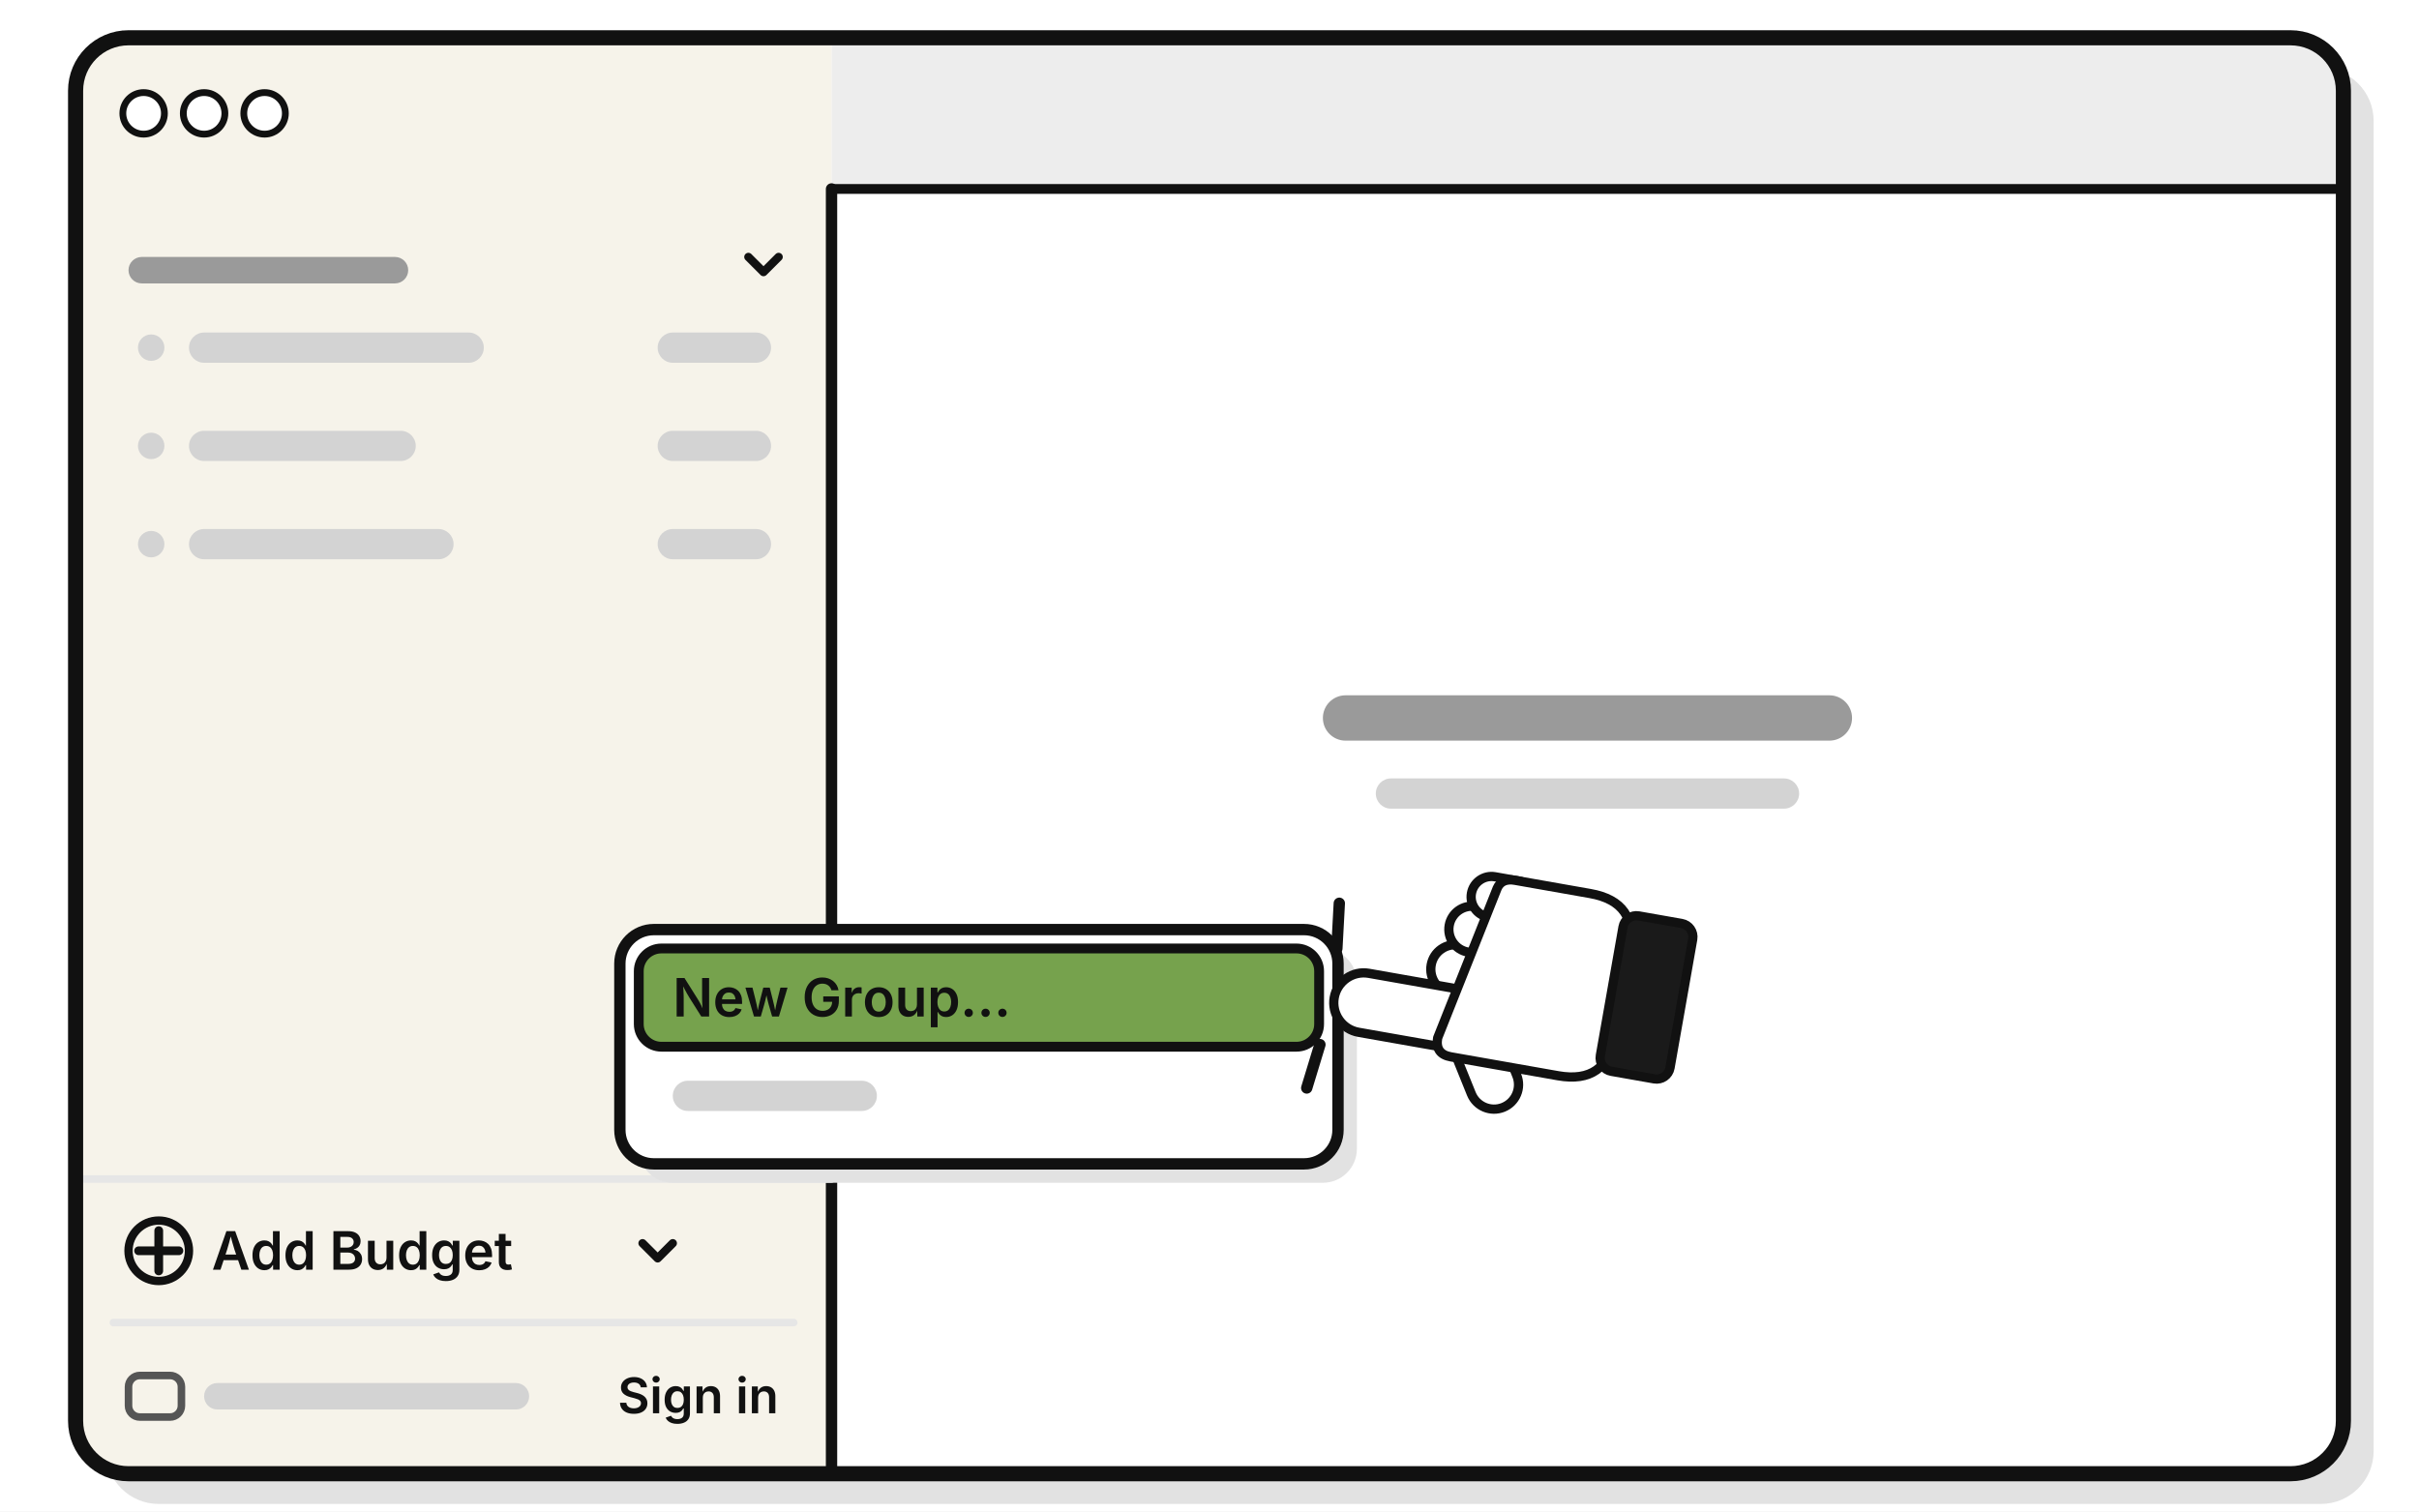
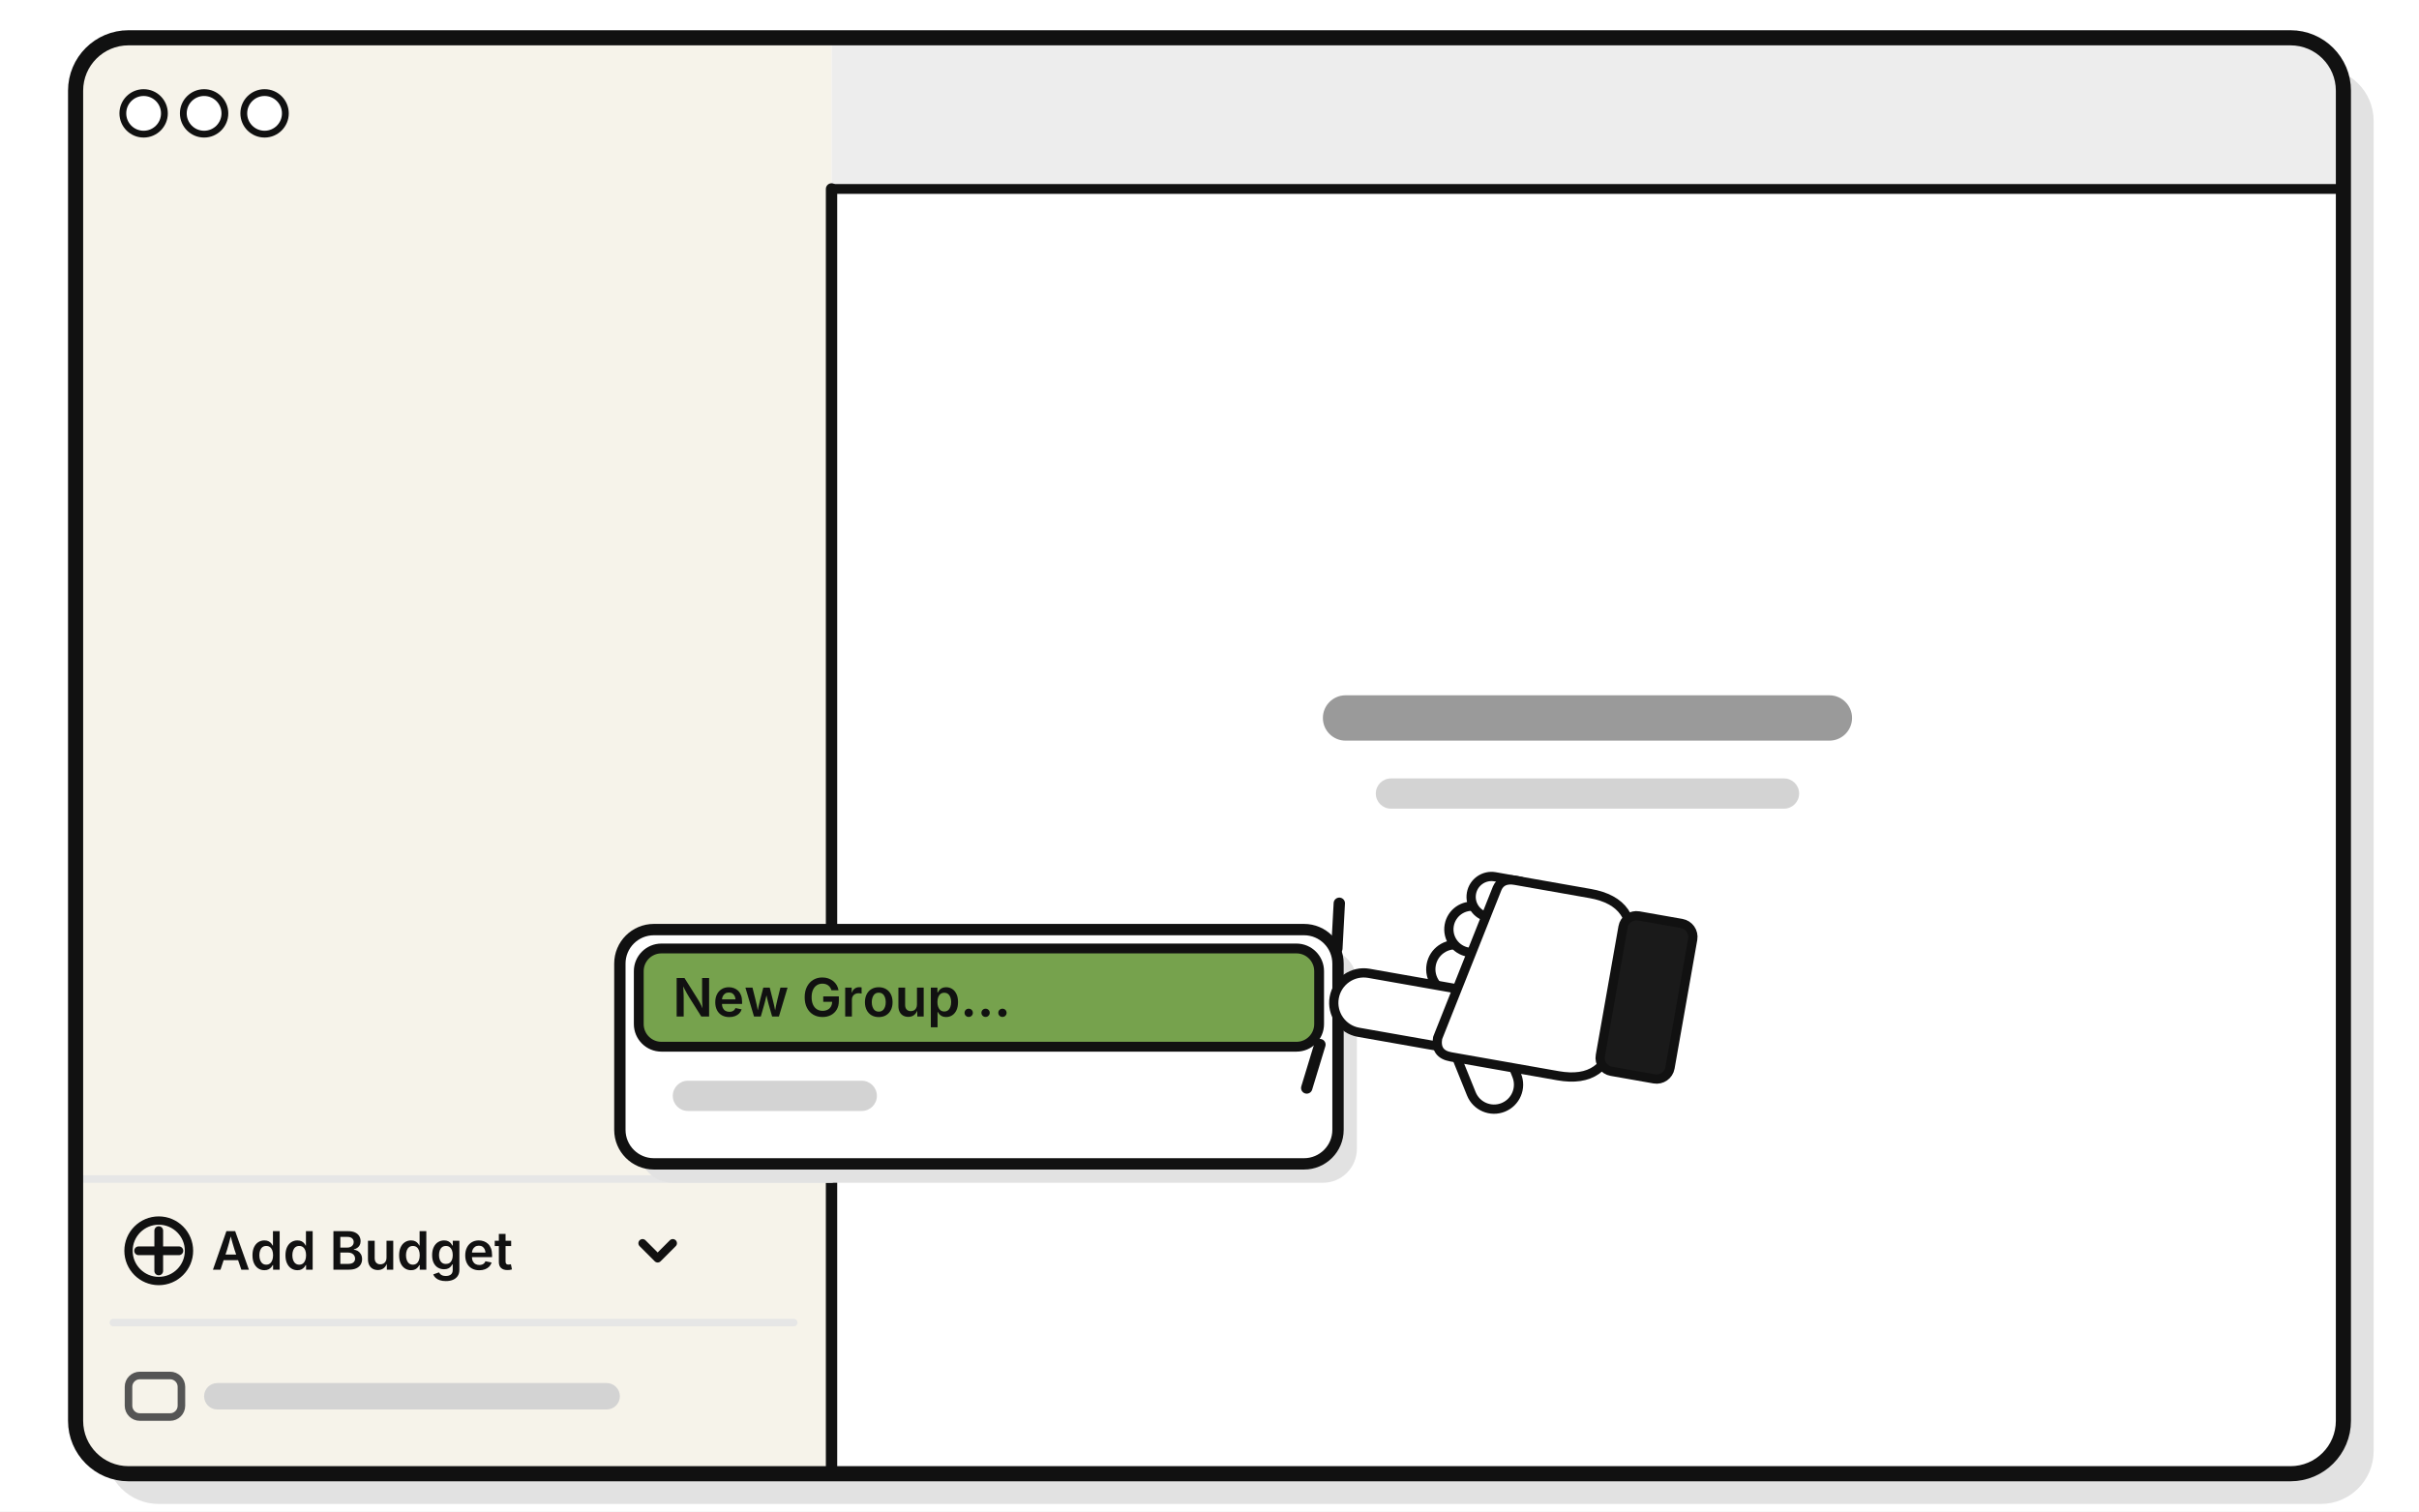
<svg xmlns="http://www.w3.org/2000/svg" viewBox="0 0 640 400" width="640" height="400">
  <rect x="0" y="0" width="640" height="400" rx="0" fill="#FFFFFF" />
  <rect x="28" y="18" width="600" height="380" rx="14" fill="#E2E2E2" />
  <g transform="translate(20 10) scale(1)">
-     <clipPath id="win12">
+     <clipPath id="win22">
      <rect x="0" y="0" width="600" height="380" rx="14" fill="none" />
    </clipPath>
-     <g clip-path="url(#win12)">
+     <g clip-path="url(#win22)">
      <rect x="0" y="0" width="600" height="380" rx="0" fill="#FFFFFF" />
      <rect x="200" y="0" width="400" height="40" rx="0" fill="#EDEDED" />
      <line x1="200" y1="40" x2="600" y2="40" stroke="#111111" stroke-width="2.6" stroke-linecap="round" />
      <rect x="0" y="0" width="200" height="380" rx="0" fill="#F6F3EA" />
      <line x1="200" y1="40" x2="200" y2="380" stroke="#111111" stroke-width="3" stroke-linecap="round" />
      <circle cx="18" cy="20" r="5.5" fill="#FFFFFF" stroke="#111111" stroke-width="1.8" />
      <circle cx="34" cy="20" r="5.5" fill="#FFFFFF" stroke="#111111" stroke-width="1.8" />
      <circle cx="50" cy="20" r="5.5" fill="#FFFFFF" stroke="#111111" stroke-width="1.8" />
-       <rect x="14" y="58" width="74" height="7" rx="3.5" fill="#9A9A9A" />
-       <path d="M178 58 L182 62 L186 58" fill="none" stroke="#111111" stroke-width="2.2" stroke-linecap="round" stroke-linejoin="round" />
-       <circle cx="20" cy="82" r="3.5" fill="#D3D3D3" />
-       <rect x="30" y="78" width="78" height="8" rx="4" fill="#D3D3D3" />
-       <rect x="154" y="78" width="30" height="8" rx="4" fill="#D3D3D3" />
-       <circle cx="20" cy="108" r="3.5" fill="#D3D3D3" />
-       <rect x="30" y="104" width="60" height="8" rx="4" fill="#D3D3D3" />
-       <rect x="154" y="104" width="30" height="8" rx="4" fill="#D3D3D3" />
-       <circle cx="20" cy="134" r="3.5" fill="#D3D3D3" />
-       <rect x="30" y="130" width="70" height="8" rx="4" fill="#D3D3D3" />
-       <rect x="154" y="130" width="30" height="8" rx="4" fill="#D3D3D3" />
      <line x1="0" y1="302" x2="200" y2="302" stroke="#E6E6E6" stroke-width="2" stroke-linecap="round" />
      <circle cx="22" cy="321" r="8" fill="none" stroke="#111111" stroke-width="2.2" />
      <line x1="16.667" y1="321" x2="27.333" y2="321" stroke="#111111" stroke-width="2.311" stroke-linecap="round" />
      <line x1="22" y1="315.667" x2="22" y2="326.333" stroke="#111111" stroke-width="2.311" stroke-linecap="round" />
      <path d="M49.84 0 569.961 1490H909.476L1440.557 0H1147.681L883.158 773.844Q844.439 894.003 802.159 1045.302Q759.879 1196.601 708.839 1390.2H764.998Q715.318 1195.321 674.558 1042.742Q633.798 890.163 597.719 773.844L341.836 0ZM352.799 369.202V584.16H1137.598V369.202Z" fill="#111111" transform="translate(36.00 326.00) scale(0.00684 -0.00684)" />
      <path d="M550.001 -20.4Q418.201 -20.4 313.541 47.54Q208.881 115.48 148.881 244.4Q88.881 373.32 88.881 556.72Q88.881 743.08 150.281 871.5Q211.681 999.92 316.161 1065.96Q420.641 1132 549.201 1132Q648.842 1132 712.302 1098.7Q775.762 1065.4 813.141 1019Q850.521 972.6 869.601 932.88H880.721V1490H1140.638V0H886.001V176.96H869.601Q849.801 136.6 811.602 90.82Q773.402 45.04 710.162 12.32Q646.922 -20.4 550.001 -20.4ZM620.559 193.518Q705.64 193.518 764.84 239.458Q824.041 285.398 854.821 367.439Q885.601 449.479 885.601 558Q885.601 667.241 855.141 747.861Q824.681 828.482 765.48 873.282Q706.28 918.082 620.559 918.082Q532.919 918.082 473.758 871.362Q414.598 824.641 384.817 743.381Q355.037 662.12 355.037 558Q355.037 453.599 385.137 371.059Q415.238 288.518 474.718 241.018Q534.199 193.518 620.559 193.518Z" fill="#111111" transform="translate(46.19 326.00) scale(0.00684 -0.00684)" />
      <path d="M550.001 -20.4Q418.201 -20.4 313.541 47.54Q208.881 115.48 148.881 244.4Q88.881 373.32 88.881 556.72Q88.881 743.08 150.281 871.5Q211.681 999.92 316.161 1065.96Q420.641 1132 549.201 1132Q648.842 1132 712.302 1098.7Q775.762 1065.4 813.141 1019Q850.521 972.6 869.601 932.88H880.721V1490H1140.638V0H886.001V176.96H869.601Q849.801 136.6 811.602 90.82Q773.402 45.04 710.162 12.32Q646.922 -20.4 550.001 -20.4ZM620.559 193.518Q705.64 193.518 764.84 239.458Q824.041 285.398 854.821 367.439Q885.601 449.479 885.601 558Q885.601 667.241 855.141 747.861Q824.681 828.482 765.48 873.282Q706.28 918.082 620.559 918.082Q532.919 918.082 473.758 871.362Q414.598 824.641 384.817 743.381Q355.037 662.12 355.037 558Q355.037 453.599 385.137 371.059Q415.238 288.518 474.718 241.018Q534.199 193.518 620.559 193.518Z" fill="#111111" transform="translate(54.92 326.00) scale(0.00684 -0.00684)" />
      <path d="M149.761 0V1490H720.24Q881.279 1490 987.999 1439.2Q1094.719 1388.4 1147.639 1301.06Q1200.559 1213.72 1200.559 1103.28Q1200.559 1012.319 1165.839 947.84Q1131.119 883.36 1072.379 843.3Q1013.639 803.24 940.719 785.6V770.88Q1020.079 767.24 1092.819 723.06Q1165.559 678.88 1212.059 598.78Q1258.559 518.68 1258.559 406Q1258.559 290.4 1202.919 198.42Q1147.279 106.44 1034.759 53.22Q922.239 0 751.279 0ZM416.798 223.438H709.2Q856.922 223.438 922.502 280.358Q988.082 337.279 988.082 425.999Q988.082 493.079 955.122 546.54Q922.162 600 861.661 631.16Q801.161 662.321 717.76 662.321H416.798ZM416.798 854.719H686.48Q756.761 854.719 812.941 880.819Q869.122 906.92 901.722 955.06Q934.322 1003.2 934.322 1069.041Q934.322 1155.601 873.302 1211.802Q812.281 1268.002 692.48 1268.002H416.798Z" fill="#111111" transform="translate(67.19 326.00) scale(0.00684 -0.00684)" />
      <path d="M520.801 -14Q406.001 -14 319.601 35.2Q233.201 84.4 185.521 178.76Q137.841 273.12 137.841 407.28V1118H397.758V447.119Q397.758 334.678 456.398 270.858Q515.038 207.038 617.279 207.038Q686.479 207.038 740.08 237.178Q793.68 267.318 824.56 324.918Q855.441 382.519 855.441 463.119V1118H1115.997V0H868.92L866.041 276.4H885.721Q838.76 130.199 746.86 58.1Q654.96 -14 520.801 -14Z" fill="#111111" transform="translate(76.41 326.00) scale(0.00684 -0.00684)" />
      <path d="M550.001 -20.4Q418.201 -20.4 313.541 47.54Q208.881 115.48 148.881 244.4Q88.881 373.32 88.881 556.72Q88.881 743.08 150.281 871.5Q211.681 999.92 316.161 1065.96Q420.641 1132 549.201 1132Q648.842 1132 712.302 1098.7Q775.762 1065.4 813.141 1019Q850.521 972.6 869.601 932.88H880.721V1490H1140.638V0H886.001V176.96H869.601Q849.801 136.6 811.602 90.82Q773.402 45.04 710.162 12.32Q646.922 -20.4 550.001 -20.4ZM620.559 193.518Q705.64 193.518 764.84 239.458Q824.041 285.398 854.821 367.439Q885.601 449.479 885.601 558Q885.601 667.241 855.141 747.861Q824.681 828.482 765.48 873.282Q706.28 918.082 620.559 918.082Q532.919 918.082 473.758 871.362Q414.598 824.641 384.817 743.381Q355.037 662.12 355.037 558Q355.037 453.599 385.137 371.059Q415.238 288.518 474.718 241.018Q534.199 193.518 620.559 193.518Z" fill="#111111" transform="translate(84.99 326.00) scale(0.00684 -0.00684)" />
      <path d="M620 -442Q485.56 -442 386.24 -407.98Q286.921 -373.96 223.501 -315.3Q160.081 -256.641 131.921 -183.041L352.438 -104.161Q369.958 -135.441 401.318 -168.141Q432.678 -200.841 485.439 -222.581Q538.199 -244.322 619.28 -244.322Q740.32 -244.322 812.961 -187.881Q885.601 -131.441 885.601 -11.44V200.32H864.281Q844.562 159.681 807.722 117.12Q770.882 74.56 708.362 45.56Q645.842 16.56 549.361 16.56Q420.761 16.56 316.281 77.18Q211.801 137.8 150.341 259.08Q88.881 380.36 88.881 561.84Q88.881 745.64 150.781 872.78Q212.681 999.92 317.481 1065.96Q422.281 1132 551.201 1132Q650.202 1132 714.162 1099.02Q778.122 1066.04 816.181 1019.32Q854.241 972.6 874.321 932.88H888.081V1118H1143.358V-3.441Q1143.358 -152.121 1075.298 -249.561Q1007.238 -347 888.999 -394.5Q770.759 -442 620 -442ZM621.839 221.918Q707.28 221.918 766.3 262.658Q825.321 303.399 856.101 380.279Q886.881 457.16 886.881 564.4Q886.881 670.441 856.421 749.781Q825.961 829.122 766.94 873.602Q707.92 918.082 621.839 918.082Q534.199 918.082 474.718 871.682Q415.238 825.281 385.137 745.621Q355.037 665.961 355.037 564.4Q355.037 461.28 385.457 384.079Q415.878 306.879 475.358 264.398Q534.839 221.918 621.839 221.918Z" fill="#111111" transform="translate(93.72 326.00) scale(0.00684 -0.00684)" />
      <path d="M631.6 -22.56Q463.48 -22.56 341.66 48.18Q219.84 118.92 154.361 247.92Q88.881 376.92 88.881 552.16Q88.881 724.52 153.581 854.98Q218.28 985.44 336.64 1058.72Q455 1132 614.56 1132Q717.239 1132 809.499 1098.9Q901.759 1065.8 973.159 997.06Q1044.559 928.321 1085.479 821.681Q1126.399 715.041 1126.399 567.6V486.48H211.601V662.959H996.64L875.202 610.559Q875.202 705.44 845.921 776.901Q816.641 848.361 759.081 888.221Q701.52 928.082 616 928.082Q530.479 928.082 470.359 887.581Q410.238 847.081 378.718 779.461Q347.198 711.84 347.198 629.12V506.881Q347.198 400.88 383.178 328.059Q419.158 255.239 484.239 218.298Q549.319 181.358 635.12 181.358Q692.12 181.358 738.74 197.658Q785.361 213.958 818.961 246.339Q852.561 278.719 870.321 326.359L1109.119 276.919Q1082.399 187.16 1017.159 119.74Q951.919 52.32 854.299 14.88Q756.679 -22.56 631.6 -22.56Z" fill="#111111" transform="translate(102.48 326.00) scale(0.00684 -0.00684)" />
      <path d="M654.878 1118V914.322H20V1118ZM178.64 1384H438.557V314.839Q438.557 254.238 464.557 225.858Q490.557 197.478 550.398 197.478Q567.758 197.478 597.138 201.658Q626.518 205.838 644.558 209.838L685.518 9.24Q642.758 -4 598.079 -9.54Q553.399 -15.08 511.559 -15.08Q351.08 -15.08 264.86 64.84Q178.64 144.76 178.64 292.559Z" fill="#111111" transform="translate(110.76 326.00) scale(0.00684 -0.00684)" />
      <path d="M150 319 L154 323 L158 319" fill="none" stroke="#111111" stroke-width="2.2" stroke-linecap="round" stroke-linejoin="round" />
      <line x1="10" y1="340" x2="190" y2="340" stroke="#E6E6E6" stroke-width="2" stroke-linecap="round" />
      <rect x="14" y="354" width="14" height="11" rx="3" fill="none" stroke="#555555" stroke-width="2" />
-       <rect x="34" y="356" width="86" height="7" rx="3.5" fill="#D3D3D3" />
-       <path d="M673.199 -23.12Q500.32 -23.12 372.46 30.86Q244.601 84.84 172.921 187.879Q101.241 290.919 95.121 438.238H358.158Q364.718 359.998 407.058 308.198Q449.399 256.398 518.339 230.798Q587.279 205.198 671.039 205.198Q759.08 205.198 826.44 232.078Q893.801 258.958 931.981 307.618Q970.162 356.279 970.162 420.16Q970.162 478.48 936.501 516.46Q902.841 554.441 842.321 580.561Q781.801 606.681 700.721 626.881L531.52 671.041Q345.401 718.801 240.541 816.141Q135.681 913.481 135.681 1071.201Q135.681 1202.961 206.921 1301.78Q278.161 1400.6 401.18 1455.3Q524.2 1510 680.08 1510Q839.319 1510 958.979 1454.94Q1078.639 1399.88 1146.298 1303.181Q1213.958 1206.481 1216.878 1081.601H958.161Q948.041 1177.642 872.341 1230.302Q796.64 1282.962 676.24 1282.962Q592.479 1282.962 531.679 1257.582Q470.878 1232.202 438.438 1187.961Q405.997 1143.721 405.997 1087.041Q405.997 1024.52 444.418 984.58Q482.838 944.639 541.419 920.659Q599.999 896.679 659.759 881.679L799.039 846.079Q881.718 826.479 959.978 793.079Q1038.238 759.679 1100.818 709.22Q1163.398 658.76 1200.138 587.08Q1236.878 515.4 1236.878 418.24Q1236.878 287.24 1170.139 187.62Q1103.399 88 977.359 32.44Q851.319 -23.12 673.199 -23.12Z" fill="#111111" transform="translate(143.43 364.00) scale(0.00635 -0.00635)" />
-       <path d="M137.841 0V1118H397.758V0ZM268.079 1276.161Q205.92 1276.161 161.36 1318.02Q116.8 1359.879 116.8 1418.481Q116.8 1478.28 161.36 1519.619Q205.92 1560.959 268.079 1560.959Q330.776 1560.959 375.387 1519.658Q419.998 1478.357 419.998 1418.5Q419.998 1359.84 375.387 1318.001Q330.776 1276.161 268.079 1276.161Z" fill="#111111" transform="translate(151.88 364.00) scale(0.00635 -0.00635)" />
-       <path d="M620 -442Q485.56 -442 386.24 -407.98Q286.921 -373.96 223.501 -315.3Q160.081 -256.641 131.921 -183.041L352.438 -104.161Q369.958 -135.441 401.318 -168.141Q432.678 -200.841 485.439 -222.581Q538.199 -244.322 619.28 -244.322Q740.32 -244.322 812.961 -187.881Q885.601 -131.441 885.601 -11.44V200.32H864.281Q844.562 159.681 807.722 117.12Q770.882 74.56 708.362 45.56Q645.842 16.56 549.361 16.56Q420.761 16.56 316.281 77.18Q211.801 137.8 150.341 259.08Q88.881 380.36 88.881 561.84Q88.881 745.64 150.781 872.78Q212.681 999.92 317.481 1065.96Q422.281 1132 551.201 1132Q650.202 1132 714.162 1099.02Q778.122 1066.04 816.181 1019.32Q854.241 972.6 874.321 932.88H888.081V1118H1143.358V-3.441Q1143.358 -152.121 1075.298 -249.561Q1007.238 -347 888.999 -394.5Q770.759 -442 620 -442ZM621.839 221.918Q707.28 221.918 766.3 262.658Q825.321 303.399 856.101 380.279Q886.881 457.16 886.881 564.4Q886.881 670.441 856.421 749.781Q825.961 829.122 766.94 873.602Q707.92 918.082 621.839 918.082Q534.199 918.082 474.718 871.682Q415.238 825.281 385.137 745.621Q355.037 665.961 355.037 564.4Q355.037 461.28 385.457 384.079Q415.878 306.879 475.358 264.398Q534.839 221.918 621.839 221.918Z" fill="#111111" transform="translate(155.28 364.00) scale(0.00635 -0.00635)" />
-       <path d="M397.758 654.881V0H137.841V1118H384.278L387.798 841.6H367.478Q413.798 986.521 505.058 1059.26Q596.318 1132 733.038 1132Q848.198 1132 934.097 1082.8Q1019.997 1033.6 1067.677 939.56Q1115.357 845.52 1115.357 710.72V0H855.441V670.881Q855.441 783.322 797.12 847.142Q738.8 910.962 636.559 910.962Q567.719 910.962 513.618 880.822Q459.518 850.682 428.638 793.582Q397.758 736.481 397.758 654.881Z" fill="#111111" transform="translate(163.42 364.00) scale(0.00635 -0.00635)" />
-       <path d="M137.841 0V1118H397.758V0ZM268.079 1276.161Q205.92 1276.161 161.36 1318.02Q116.8 1359.879 116.8 1418.481Q116.8 1478.28 161.36 1519.619Q205.92 1560.959 268.079 1560.959Q330.776 1560.959 375.387 1519.658Q419.998 1478.357 419.998 1418.5Q419.998 1359.84 375.387 1318.001Q330.776 1276.161 268.079 1276.161Z" fill="#111111" transform="translate(174.64 364.00) scale(0.00635 -0.00635)" />
-       <path d="M397.758 654.881V0H137.841V1118H384.278L387.798 841.6H367.478Q413.798 986.521 505.058 1059.26Q596.318 1132 733.038 1132Q848.198 1132 934.097 1082.8Q1019.997 1033.6 1067.677 939.56Q1115.357 845.52 1115.357 710.72V0H855.441V670.881Q855.441 783.322 797.12 847.142Q738.8 910.962 636.559 910.962Q567.719 910.962 513.618 880.822Q459.518 850.682 428.638 793.582Q397.758 736.481 397.758 654.881Z" fill="#111111" transform="translate(178.05 364.00) scale(0.00635 -0.00635)" />
+       <rect x="34" y="356" width="110" height="7" rx="3.5" fill="#D3D3D3" />
      <rect x="330" y="174" width="140" height="12" rx="6" fill="#9A9A9A" />
      <rect x="344" y="196" width="112" height="8" rx="4" fill="#D3D3D3" />
      <rect x="149" y="241" width="190" height="62" rx="9" fill="#E2E2E2" />
      <rect x="144" y="236" width="190" height="62" rx="9" fill="#FFFFFF" stroke="#111111" stroke-width="3" />
      <rect x="149" y="241" width="180" height="26" rx="6" fill="#76A24D" stroke="#111111" stroke-width="2.6" />
      <path d="M149.761 0V1490H451.518L967.162 669.475Q999.081 618.435 1035.241 553.955Q1071.401 489.476 1110.181 409.816Q1148.961 330.156 1187.321 233.117H1157.441Q1149.881 317.317 1144.621 405.896Q1139.361 494.476 1136.562 573.976Q1133.762 653.475 1133.762 708.475V1490H1405.118V0H1102.081L637.318 738.564Q593.479 809.804 554.179 878.784Q514.879 947.763 469.939 1034.883Q424.999 1122.003 361.198 1245.123H398.718Q404.798 1136.283 410.058 1038.683Q415.318 941.084 418.538 864.244Q421.758 787.404 421.758 739.844V0Z" fill="#111111" transform="translate(158.00 259.00) scale(0.00684 -0.00684)" />
      <path d="M631.6 -22.56Q463.48 -22.56 341.66 48.18Q219.84 118.92 154.361 247.92Q88.881 376.92 88.881 552.16Q88.881 724.52 153.581 854.98Q218.28 985.44 336.64 1058.72Q455 1132 614.56 1132Q717.239 1132 809.499 1098.9Q901.759 1065.8 973.159 997.06Q1044.559 928.321 1085.479 821.681Q1126.399 715.041 1126.399 567.6V486.48H211.601V662.959H996.64L875.202 610.559Q875.202 705.44 845.921 776.901Q816.641 848.361 759.081 888.221Q701.52 928.082 616 928.082Q530.479 928.082 470.359 887.581Q410.238 847.081 378.718 779.461Q347.198 711.84 347.198 629.12V506.881Q347.198 400.88 383.178 328.059Q419.158 255.239 484.239 218.298Q549.319 181.358 635.12 181.358Q692.12 181.358 738.74 197.658Q785.361 213.958 818.961 246.339Q852.561 278.719 870.321 326.359L1109.119 276.919Q1082.399 187.16 1017.159 119.74Q951.919 52.32 854.299 14.88Q756.679 -22.56 631.6 -22.56Z" fill="#111111" transform="translate(168.63 259.00) scale(0.00684 -0.00684)" />
      <path d="M376.961 0 44.081 1118H317.518L427.599 679.678Q453.439 572.478 483.459 443.278Q513.479 314.078 540.159 155.518H506.999Q534.479 309.598 565.479 439.298Q596.479 568.998 624.039 679.678L736.8 1118H984.958L1094.999 679.678Q1121.559 570.558 1152.419 441.358Q1183.279 312.158 1210.759 155.518H1177.679Q1204.639 310.878 1233.439 440.078Q1262.24 569.278 1288.72 679.678L1398.801 1118H1675.117L1340.797 0H1077.92L946.96 456.322Q927.48 524.682 908.46 603.782Q889.44 682.882 871.419 765.263Q853.399 847.643 834.559 923.843H883.199Q865.359 848.283 846.839 765.583Q828.319 682.882 809.479 603.142Q790.639 523.402 770.798 456.322L639.838 0Z" fill="#111111" transform="translate(176.91 259.00) scale(0.00684 -0.00684)" />
      <path d="M792.96 -20Q587.48 -20 432.26 72.82Q277.041 165.64 190.161 336.96Q103.281 508.28 103.281 743.28Q103.281 983.52 192.501 1155.02Q281.72 1326.52 435.84 1418.26Q589.96 1510 784.56 1510Q907.599 1510 1014.059 1474.1Q1120.519 1438.2 1204.039 1371.76Q1287.559 1305.32 1341.059 1214.38Q1394.559 1123.44 1411.679 1014H1139.362Q1121.402 1073.761 1089.702 1121.041Q1058.001 1168.322 1013.421 1201.942Q968.841 1235.562 912.38 1253.102Q855.92 1270.643 788.08 1270.643Q667.879 1270.643 573.479 1209.982Q479.078 1149.322 425.258 1032.041Q371.437 914.761 371.437 745.44Q371.437 576.679 425.038 459.359Q478.638 342.038 573.779 280.698Q668.919 219.357 794.4 219.357Q908.16 219.357 991.741 263.318Q1075.321 307.278 1120.542 388.139Q1165.762 469 1165.762 578.881L1227.442 568.961H821.52V778.879H1425.199V600.399Q1425.199 408.56 1343.679 269.5Q1262.159 130.44 1119.619 55.22Q977.08 -20 792.96 -20Z" fill="#111111" transform="translate(192.19 259.00) scale(0.00684 -0.00684)" />
      <path d="M137.841 0V1118H389.598V930.881H401.598Q432.238 1028.12 507.058 1080.7Q581.878 1133.28 677.918 1133.28Q700.078 1133.28 727.038 1131.2Q753.998 1129.12 772.878 1125.6V886.643Q756.958 891.882 720.819 896.062Q684.679 900.242 650.479 900.242Q578.038 900.242 520.478 869.262Q462.918 838.282 430.338 783.742Q397.758 729.202 397.758 657.522V0Z" fill="#111111" transform="translate(202.67 259.00) scale(0.00684 -0.00684)" />
      <path d="M623.08 -22.56Q460.28 -22.56 340.2 49.62Q220.12 121.8 154.501 251.62Q88.881 381.44 88.881 553.44Q88.881 727.36 154.501 857.5Q220.12 987.64 340.2 1059.82Q460.28 1132 623.08 1132Q786.519 1132 906.559 1059.82Q1026.599 987.64 1092.219 857.5Q1157.839 727.36 1157.839 553.44Q1157.839 381.44 1092.219 251.62Q1026.599 121.8 906.559 49.62Q786.519 -22.56 623.08 -22.56ZM623.08 188.478Q714.12 188.478 774.341 237.478Q834.562 286.479 864.162 369.459Q893.762 452.44 893.762 554.16Q893.762 656.88 864.162 739.961Q834.562 823.041 774.341 872.002Q714.12 920.962 623.08 920.962Q532.319 920.962 472.558 872.002Q412.798 823.041 383.198 740.281Q353.597 657.52 353.597 554.16Q353.597 452.44 383.198 369.459Q412.798 286.479 472.558 237.478Q532.319 188.478 623.08 188.478Z" fill="#111111" transform="translate(208.23 259.00) scale(0.00684 -0.00684)" />
      <path d="M520.801 -14Q406.001 -14 319.601 35.2Q233.201 84.4 185.521 178.76Q137.841 273.12 137.841 407.28V1118H397.758V447.119Q397.758 334.678 456.398 270.858Q515.038 207.038 617.279 207.038Q686.479 207.038 740.08 237.178Q793.68 267.318 824.56 324.918Q855.441 382.519 855.441 463.119V1118H1115.997V0H868.92L866.041 276.4H885.721Q838.76 130.199 746.86 58.1Q654.96 -14 520.801 -14Z" fill="#111111" transform="translate(216.75 259.00) scale(0.00684 -0.00684)" />
      <path d="M137.841 -418V1118H392.478V932.88H408.878Q428.958 972.6 465.838 1019Q502.717 1065.4 566.177 1098.7Q629.637 1132 729.278 1132Q858.838 1132 962.818 1065.96Q1066.798 999.92 1128.198 871.5Q1189.598 743.08 1189.598 556.72Q1189.598 373.32 1129.598 244.4Q1069.598 115.48 965.438 47.54Q861.278 -20.4 728.478 -20.4Q632.557 -20.4 568.817 12.32Q505.077 45.04 467.198 90.82Q429.318 136.6 408.878 176.96H397.758V-418ZM657.92 193.518Q745.28 193.518 804.261 241.018Q863.241 288.518 893.342 371.059Q923.442 453.599 923.442 558Q923.442 662.12 893.662 743.381Q863.881 824.641 804.901 871.362Q745.92 918.082 657.92 918.082Q572.199 918.082 512.999 873.282Q453.798 828.482 423.338 747.861Q392.878 667.241 392.878 558Q392.878 449.479 423.658 367.439Q454.438 285.398 513.959 239.458Q573.479 193.518 657.92 193.518Z" fill="#111111" transform="translate(225.33 259.00) scale(0.00684 -0.00684)" />
      <path d="M326.319 -16.96Q258.799 -16.96 212.279 29.2Q165.76 75.36 165.76 142.519Q165.76 209.679 212.279 255.838Q258.799 301.998 326.319 301.998Q393.838 301.998 440.358 255.838Q486.878 209.679 486.878 142.519Q486.878 75.36 440.358 29.2Q393.838 -16.96 326.319 -16.96ZM978.956 -16.96Q911.437 -16.96 864.917 29.2Q818.397 75.36 818.397 142.519Q818.397 209.679 864.917 255.838Q911.437 301.998 978.956 301.998Q1046.476 301.998 1092.995 255.838Q1139.515 209.679 1139.515 142.519Q1139.515 75.36 1092.995 29.2Q1046.476 -16.96 978.956 -16.96ZM1631.594 -16.96Q1564.074 -16.96 1517.554 29.2Q1471.035 75.36 1471.035 142.519Q1471.035 209.679 1517.554 255.838Q1564.074 301.998 1631.594 301.998Q1699.113 301.998 1745.633 255.838Q1792.153 209.679 1792.153 142.519Q1792.153 75.36 1745.633 29.2Q1699.113 -16.96 1631.594 -16.96Z" fill="#111111" transform="translate(234.06 259.00) scale(0.00684 -0.00684)" />
      <rect x="158" y="276" width="54" height="8" rx="4" fill="#D3D3D3" />
    </g>
    <rect x="0" y="0" width="600" height="380" rx="14" fill="none" stroke="#111111" stroke-width="4" />
  </g>
  <g transform="translate(353 264) rotate(-80) scale(0.72)">
    <rect x="-31" y="50" width="32" height="18" rx="9" fill="#FFFFFF" stroke="#111111" stroke-width="3.4" stroke-linejoin="round" transform="rotate(-32 -14 60)" />
    <rect x="9" y="33" width="18" height="28" rx="9" fill="#FFFFFF" stroke="#111111" stroke-width="3.4" stroke-linejoin="round" />
    <rect x="25" y="37" width="17" height="26" rx="8.5" fill="#FFFFFF" stroke="#111111" stroke-width="3.4" stroke-linejoin="round" />
    <rect x="39" y="43" width="15" height="24" rx="7.5" fill="#FFFFFF" stroke="#111111" stroke-width="3.4" stroke-linejoin="round" />
    <rect x="-11" y="0" width="22" height="64" rx="11" fill="#FFFFFF" stroke="#111111" stroke-width="3.4" stroke-linejoin="round" />
    <path d="M-14 46 Q-14 40 -8 40 L50 52 Q54 53 54 58 L54 86 Q54 104 36 104 L4 104 Q-14 104 -14 86 Z" fill="#FFFFFF" stroke="#111111" stroke-width="3.4" stroke-linejoin="round" />
    <rect x="-9" y="100" width="58" height="26" rx="5" fill="#1A1A1A" stroke="#111111" stroke-width="3.4" stroke-linejoin="round" />
  </g>
  <line x1="349.216" y1="276.437" x2="345.724" y2="287.918" stroke="#111111" stroke-width="3" stroke-linecap="round" />
  <line x1="353.698" y1="251.019" x2="354.343" y2="239.036" stroke="#111111" stroke-width="3" stroke-linecap="round" />
</svg>
